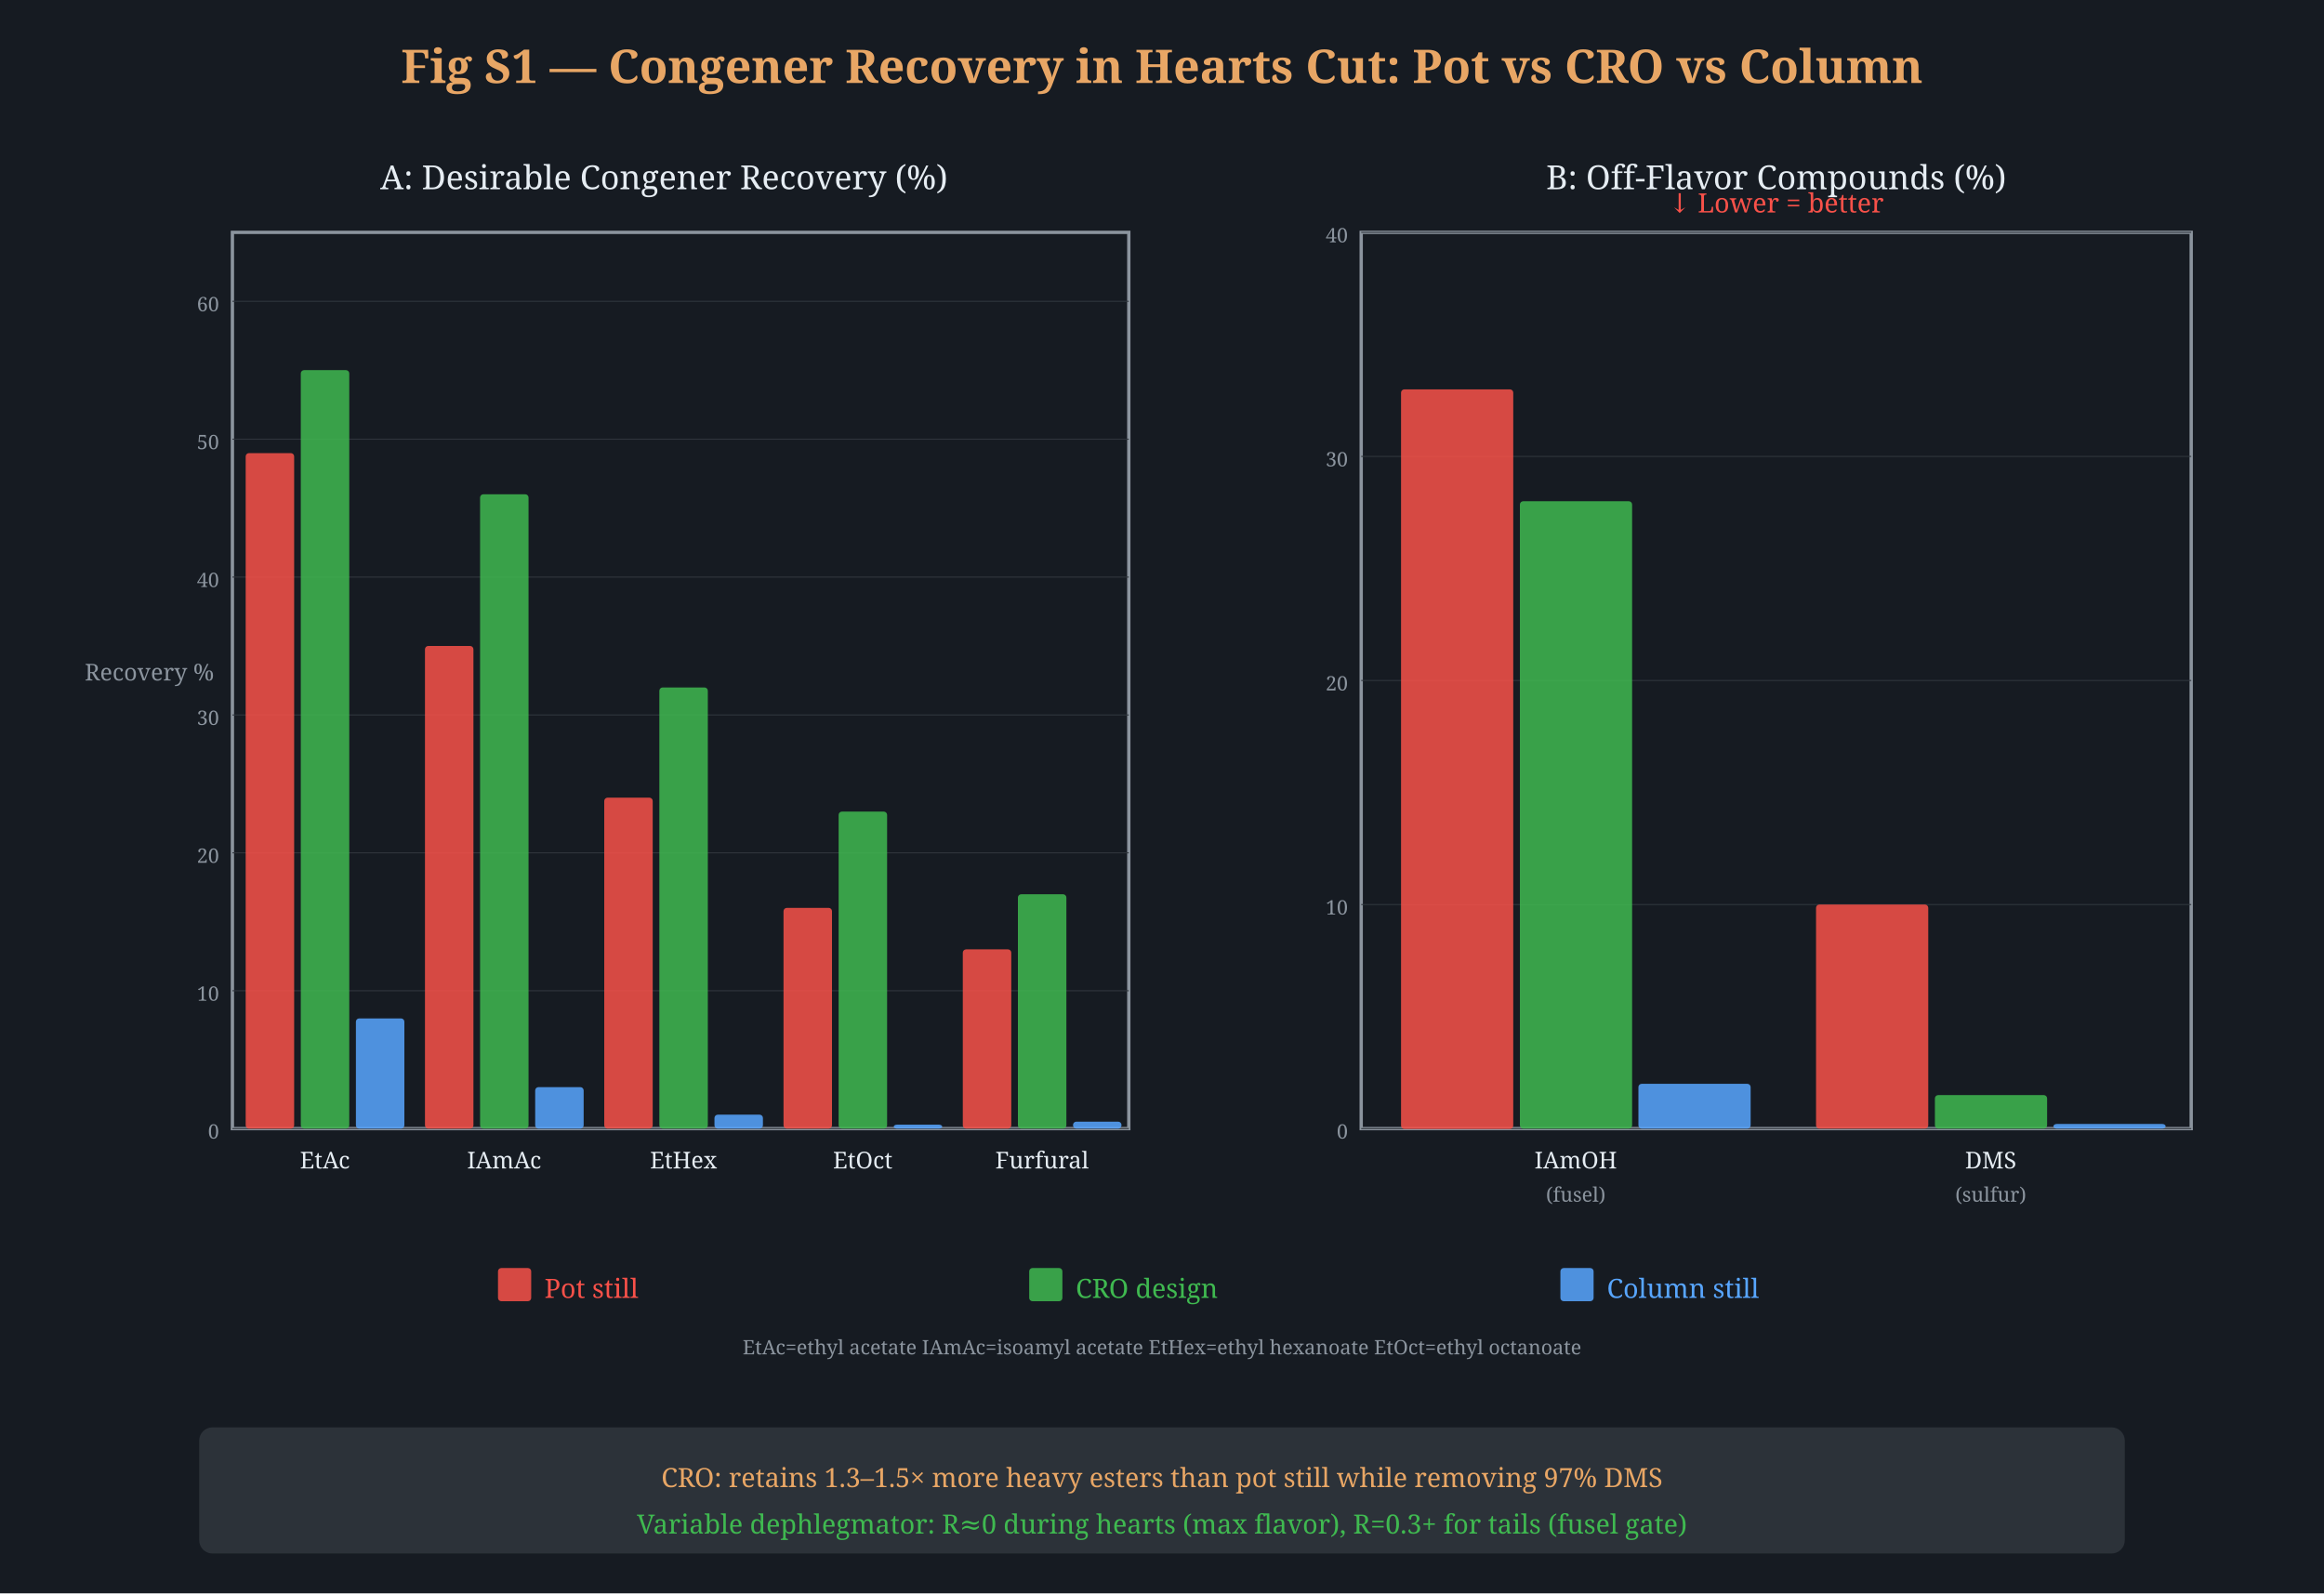
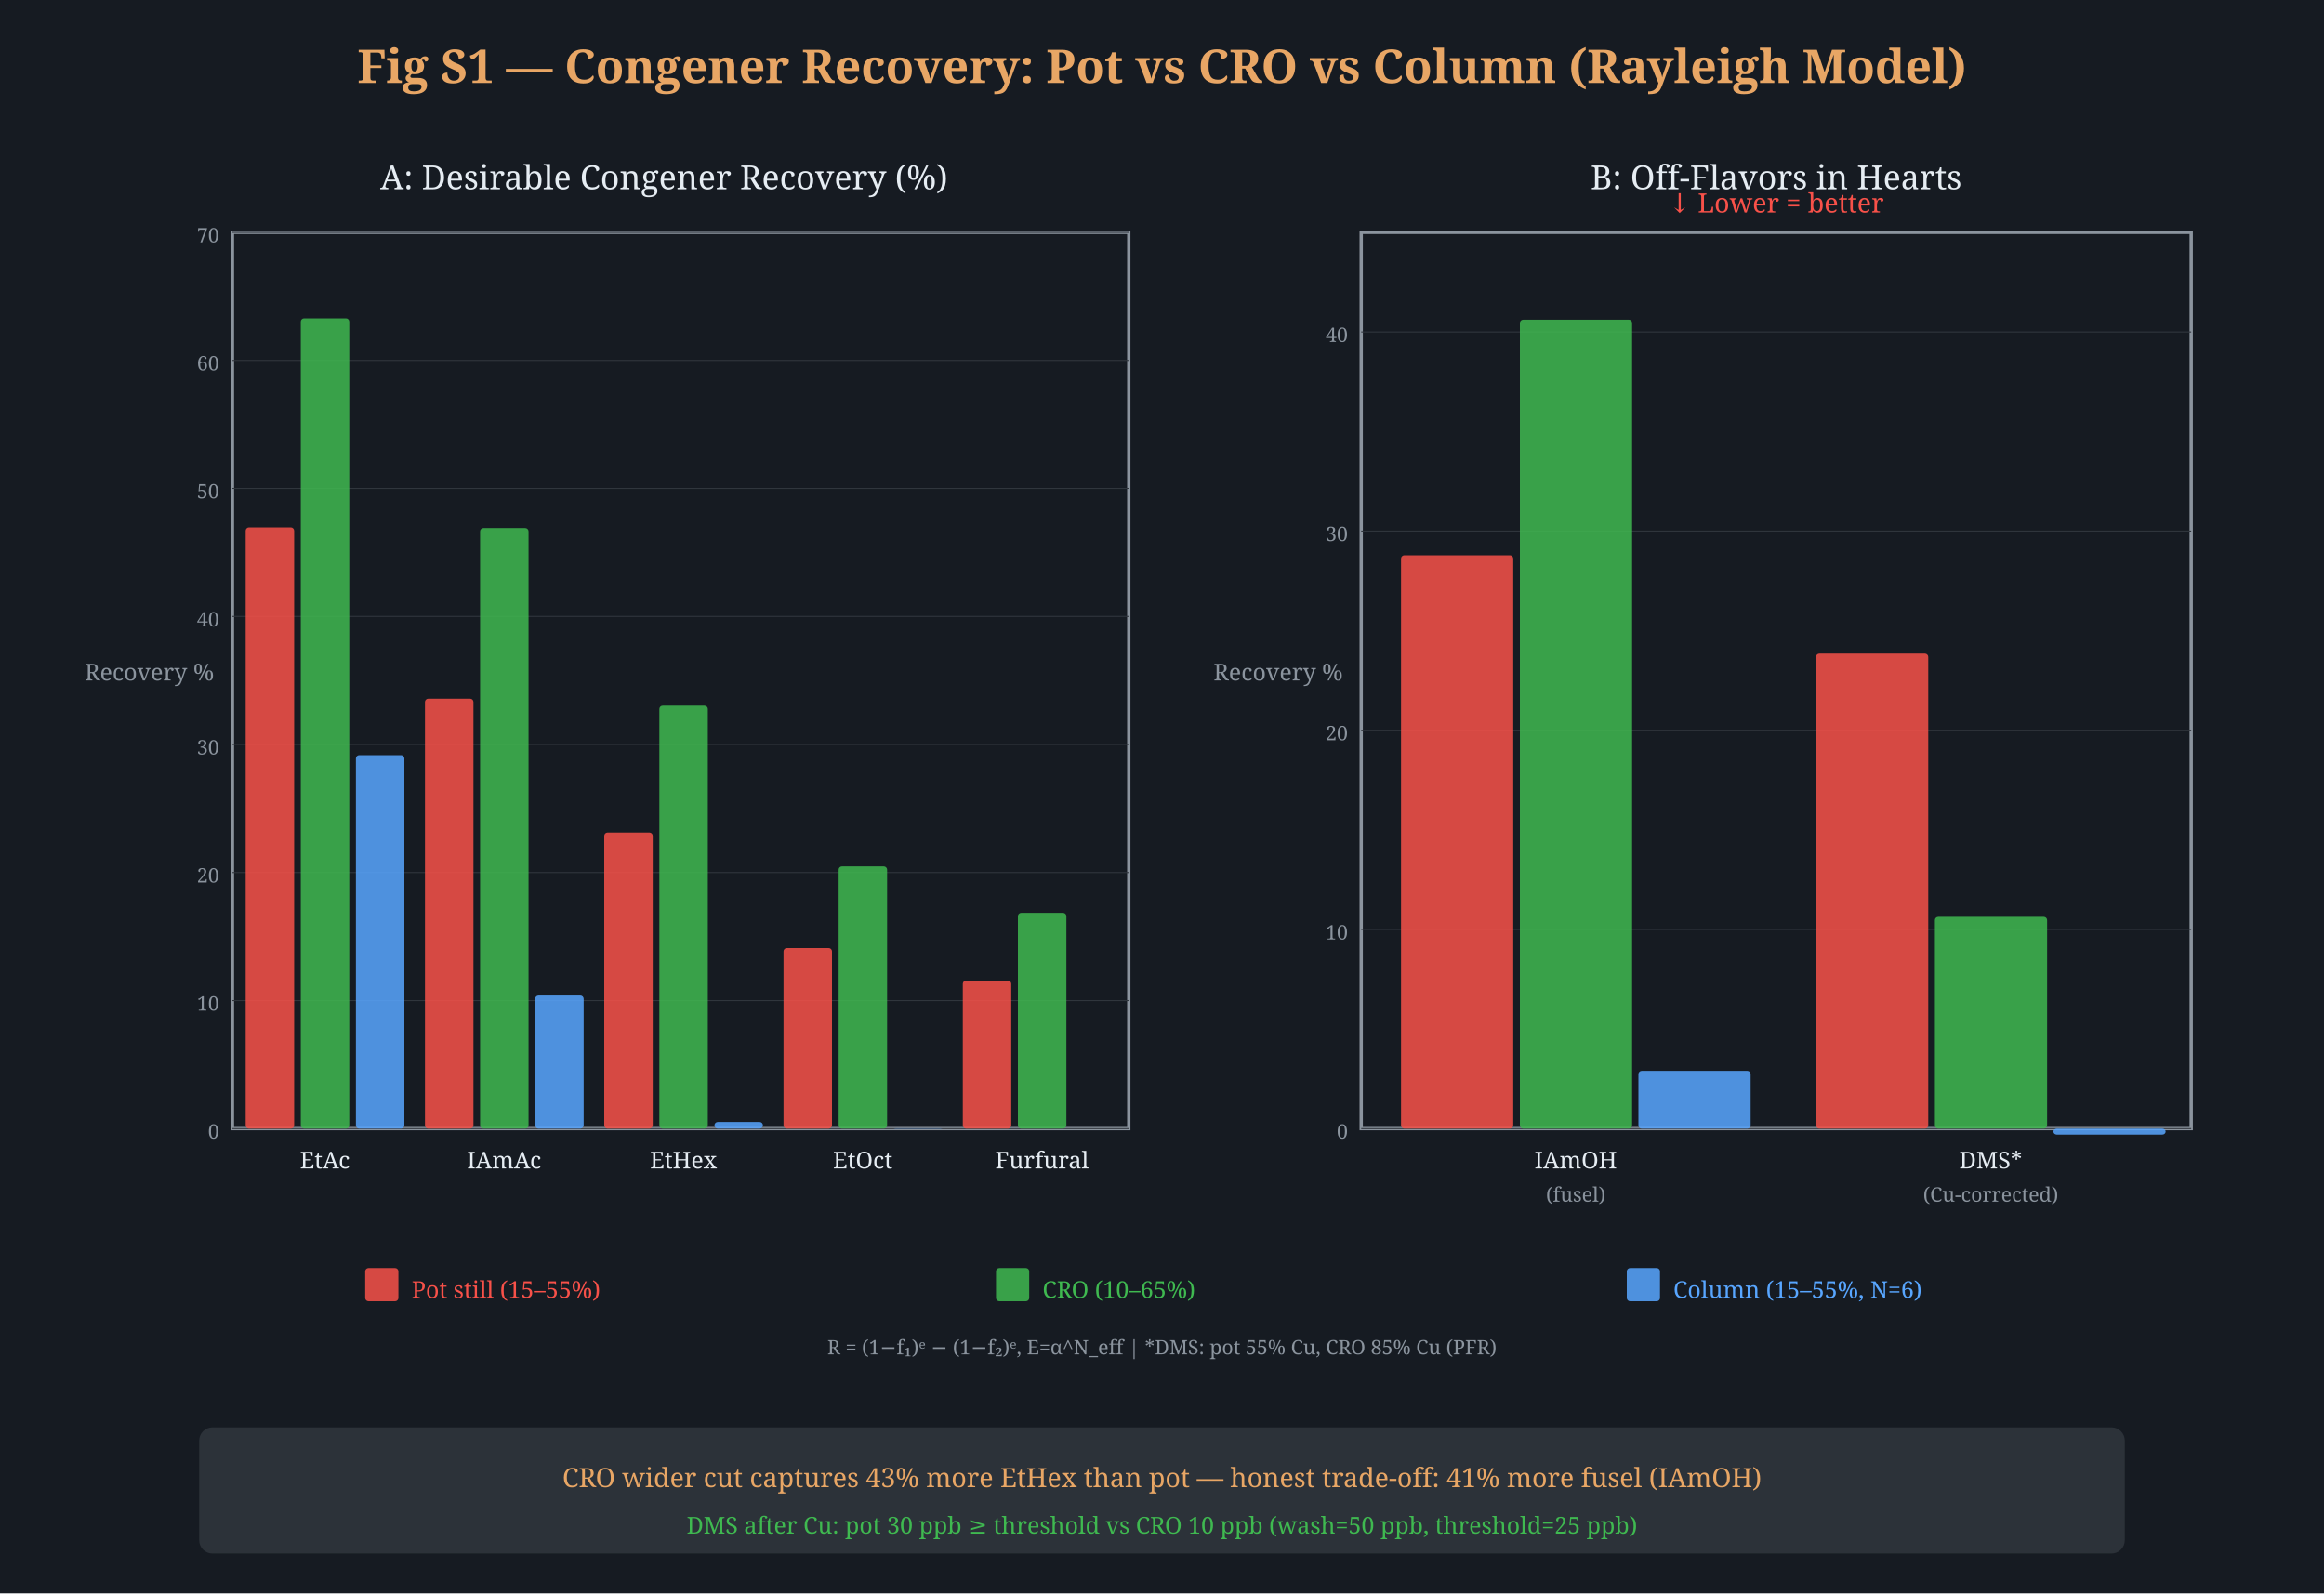
<svg xmlns="http://www.w3.org/2000/svg" viewBox="0 0 700 480" style="background:#161b22;font-family:Georgia,serif">
  <rect width="700" height="480" fill="#161b22" />
-   <text x="350" y="25" fill="#e8a665" font-size="14" text-anchor="middle" font-weight="bold">Fig S1 — Congener Recovery in Hearts Cut: Pot vs CRO vs Column</text>
+   <text x="350" y="25" fill="#e8a665" font-size="14" text-anchor="middle" font-weight="bold">Fig S1 — Congener Recovery: Pot vs CRO vs Column (Rayleigh Model)</text>
  <text x="200" y="57" fill="#e6edf3" font-size="10" text-anchor="middle">A: Desirable Congener Recovery (%)</text>
  <rect x="70" y="70" width="270" height="270" fill="none" stroke="#8b949e" stroke-width="1" />
  <line x1="70" y1="340" x2="340" y2="340" stroke="#30363d" stroke-width="0.3" />
  <text x="66" y="343" fill="#8b949e" font-size="6" text-anchor="end">0</text>
-   <line x1="70" y1="298.462" x2="340" y2="298.462" stroke="#30363d" stroke-width="0.3" />
-   <text x="66" y="301.462" fill="#8b949e" font-size="6" text-anchor="end">10</text>
-   <line x1="70" y1="256.923" x2="340" y2="256.923" stroke="#30363d" stroke-width="0.3" />
-   <text x="66" y="259.923" fill="#8b949e" font-size="6" text-anchor="end">20</text>
-   <line x1="70" y1="215.385" x2="340" y2="215.385" stroke="#30363d" stroke-width="0.3" />
-   <text x="66" y="218.385" fill="#8b949e" font-size="6" text-anchor="end">30</text>
-   <line x1="70" y1="173.846" x2="340" y2="173.846" stroke="#30363d" stroke-width="0.3" />
-   <text x="66" y="176.846" fill="#8b949e" font-size="6" text-anchor="end">40</text>
-   <line x1="70" y1="132.308" x2="340" y2="132.308" stroke="#30363d" stroke-width="0.3" />
-   <text x="66" y="135.308" fill="#8b949e" font-size="6" text-anchor="end">50</text>
-   <line x1="70" y1="90.769" x2="340" y2="90.769" stroke="#30363d" stroke-width="0.3" />
-   <text x="66" y="93.769" fill="#8b949e" font-size="6" text-anchor="end">60</text>
+   <line x1="70" y1="301.429" x2="340" y2="301.429" stroke="#30363d" stroke-width="0.3" />
+   <text x="66" y="304.429" fill="#8b949e" font-size="6" text-anchor="end">10</text>
+   <line x1="70" y1="262.857" x2="340" y2="262.857" stroke="#30363d" stroke-width="0.3" />
+   <text x="66" y="265.857" fill="#8b949e" font-size="6" text-anchor="end">20</text>
+   <line x1="70" y1="224.286" x2="340" y2="224.286" stroke="#30363d" stroke-width="0.3" />
+   <text x="66" y="227.286" fill="#8b949e" font-size="6" text-anchor="end">30</text>
+   <line x1="70" y1="185.714" x2="340" y2="185.714" stroke="#30363d" stroke-width="0.3" />
+   <text x="66" y="188.714" fill="#8b949e" font-size="6" text-anchor="end">40</text>
+   <line x1="70" y1="147.143" x2="340" y2="147.143" stroke="#30363d" stroke-width="0.3" />
+   <text x="66" y="150.143" fill="#8b949e" font-size="6" text-anchor="end">50</text>
+   <line x1="70" y1="108.571" x2="340" y2="108.571" stroke="#30363d" stroke-width="0.3" />
+   <text x="66" y="111.571" fill="#8b949e" font-size="6" text-anchor="end">60</text>
+   <line x1="70" y1="70" x2="340" y2="70" stroke="#30363d" stroke-width="0.3" />
+   <text x="66" y="73" fill="#8b949e" font-size="6" text-anchor="end">70</text>
  <text x="45" y="205" fill="#8b949e" font-size="7" text-anchor="middle">Recovery %</text>
-   <rect x="74.0" y="136.5" width="14.6" height="203.5" fill="#f85149" opacity="0.85" rx="1" />
-   <rect x="90.6" y="111.5" width="14.6" height="228.5" fill="#3fb950" opacity="0.85" rx="1" />
-   <rect x="107.2" y="306.8" width="14.6" height="33.2" fill="#58a6ff" opacity="0.85" rx="1" />
+   <rect x="74.0" y="158.9" width="14.6" height="181.1" fill="#f85149" opacity="0.85" rx="1" />
+   <rect x="90.6" y="95.9" width="14.6" height="244.1" fill="#3fb950" opacity="0.85" rx="1" />
+   <rect x="107.2" y="227.5" width="14.6" height="112.5" fill="#58a6ff" opacity="0.85" rx="1" />
  <text x="97.87" y="352" fill="#e6edf3" font-size="7" text-anchor="middle">EtAc</text>
-   <rect x="128.0" y="194.6" width="14.6" height="145.4" fill="#f85149" opacity="0.85" rx="1" />
-   <rect x="144.6" y="148.9" width="14.6" height="191.1" fill="#3fb950" opacity="0.85" rx="1" />
-   <rect x="161.2" y="327.5" width="14.6" height="12.5" fill="#58a6ff" opacity="0.85" rx="1" />
+   <rect x="128.0" y="210.5" width="14.6" height="129.5" fill="#f85149" opacity="0.85" rx="1" />
+   <rect x="144.6" y="159.1" width="14.6" height="180.9" fill="#3fb950" opacity="0.85" rx="1" />
+   <rect x="161.2" y="299.9" width="14.6" height="40.1" fill="#58a6ff" opacity="0.85" rx="1" />
  <text x="151.87" y="352" fill="#e6edf3" font-size="7" text-anchor="middle">IAmAc</text>
-   <rect x="182.0" y="240.3" width="14.6" height="99.7" fill="#f85149" opacity="0.85" rx="1" />
-   <rect x="198.6" y="207.1" width="14.6" height="132.9" fill="#3fb950" opacity="0.85" rx="1" />
-   <rect x="215.2" y="335.8" width="14.6" height="4.2" fill="#58a6ff" opacity="0.85" rx="1" />
+   <rect x="182.0" y="250.8" width="14.6" height="89.2" fill="#f85149" opacity="0.85" rx="1" />
+   <rect x="198.6" y="212.6" width="14.6" height="127.4" fill="#3fb950" opacity="0.85" rx="1" />
+   <rect x="215.2" y="338.0" width="14.6" height="2.0" fill="#58a6ff" opacity="0.85" rx="1" />
  <text x="205.87" y="352" fill="#e6edf3" font-size="7" text-anchor="middle">EtHex</text>
-   <rect x="236.0" y="273.5" width="14.6" height="66.5" fill="#f85149" opacity="0.85" rx="1" />
-   <rect x="252.6" y="244.5" width="14.6" height="95.5" fill="#3fb950" opacity="0.85" rx="1" />
-   <rect x="269.2" y="338.8" width="14.6" height="1.2" fill="#58a6ff" opacity="0.85" rx="1" />
+   <rect x="236.0" y="285.6" width="14.6" height="54.4" fill="#f85149" opacity="0.85" rx="1" />
+   <rect x="252.6" y="261.0" width="14.6" height="79.0" fill="#3fb950" opacity="0.85" rx="1" />
+   <rect x="269.2" y="339.9" width="14.6" height="0.1" fill="#58a6ff" opacity="0.85" rx="1" />
  <text x="259.87" y="352" fill="#e6edf3" font-size="7" text-anchor="middle">EtOct</text>
-   <rect x="290.0" y="286.0" width="14.6" height="54.0" fill="#f85149" opacity="0.85" rx="1" />
-   <rect x="306.6" y="269.4" width="14.6" height="70.6" fill="#3fb950" opacity="0.85" rx="1" />
-   <rect x="323.2" y="337.9" width="14.6" height="2.1" fill="#58a6ff" opacity="0.85" rx="1" />
+   <rect x="290.0" y="295.4" width="14.6" height="44.6" fill="#f85149" opacity="0.85" rx="1" />
+   <rect x="306.6" y="275.0" width="14.6" height="65.0" fill="#3fb950" opacity="0.85" rx="1" />
+   <rect x="323.2" y="340.0" width="14.6" height="0.0" fill="#58a6ff" opacity="0.85" rx="1" />
  <text x="313.87" y="352" fill="#e6edf3" font-size="7" text-anchor="middle">Furfural</text>
-   <text x="535" y="57" fill="#e6edf3" font-size="10" text-anchor="middle">B: Off-Flavor Compounds (%)</text>
+   <text x="535" y="57" fill="#e6edf3" font-size="10" text-anchor="middle">B: Off-Flavors in Hearts</text>
  <rect x="410" y="70" width="250" height="270" fill="none" stroke="#8b949e" stroke-width="1" />
  <line x1="410" y1="340" x2="660" y2="340" stroke="#30363d" stroke-width="0.3" />
  <text x="406" y="343" fill="#8b949e" font-size="6" text-anchor="end">0</text>
-   <line x1="410" y1="272.5" x2="660" y2="272.5" stroke="#30363d" stroke-width="0.3" />
-   <text x="406" y="275.5" fill="#8b949e" font-size="6" text-anchor="end">10</text>
-   <line x1="410" y1="205" x2="660" y2="205" stroke="#30363d" stroke-width="0.3" />
-   <text x="406" y="208" fill="#8b949e" font-size="6" text-anchor="end">20</text>
-   <line x1="410" y1="137.5" x2="660" y2="137.5" stroke="#30363d" stroke-width="0.3" />
-   <text x="406" y="140.5" fill="#8b949e" font-size="6" text-anchor="end">30</text>
-   <line x1="410" y1="70" x2="660" y2="70" stroke="#30363d" stroke-width="0.3" />
-   <text x="406" y="73" fill="#8b949e" font-size="6" text-anchor="end">40</text>
+   <line x1="410" y1="280" x2="660" y2="280" stroke="#30363d" stroke-width="0.3" />
+   <text x="406" y="283" fill="#8b949e" font-size="6" text-anchor="end">10</text>
+   <line x1="410" y1="220" x2="660" y2="220" stroke="#30363d" stroke-width="0.3" />
+   <text x="406" y="223" fill="#8b949e" font-size="6" text-anchor="end">20</text>
+   <line x1="410" y1="160" x2="660" y2="160" stroke="#30363d" stroke-width="0.3" />
+   <text x="406" y="163" fill="#8b949e" font-size="6" text-anchor="end">30</text>
+   <line x1="410" y1="100" x2="660" y2="100" stroke="#30363d" stroke-width="0.3" />
+   <text x="406" y="103" fill="#8b949e" font-size="6" text-anchor="end">40</text>
  <text x="535" y="64" fill="#f85149" font-size="8" text-anchor="middle">↓ Lower = better</text>
-   <rect x="422.0" y="117.3" width="33.8" height="222.8" fill="#f85149" opacity="0.85" rx="1" />
-   <rect x="457.8" y="151.0" width="33.8" height="189.0" fill="#3fb950" opacity="0.85" rx="1" />
-   <rect x="493.5" y="326.5" width="33.8" height="13.5" fill="#58a6ff" opacity="0.85" rx="1" />
+   <text x="385" y="205" fill="#8b949e" font-size="7" text-anchor="middle">Recovery %</text>
+   <rect x="422.0" y="167.3" width="33.8" height="172.7" fill="#f85149" opacity="0.85" rx="1" />
+   <rect x="457.8" y="96.3" width="33.8" height="243.7" fill="#3fb950" opacity="0.85" rx="1" />
+   <rect x="493.5" y="322.6" width="33.8" height="17.4" fill="#58a6ff" opacity="0.85" rx="1" />
  <text x="474.625" y="352" fill="#e6edf3" font-size="7" text-anchor="middle">IAmOH</text>
  <text x="474.625" y="362" fill="#8b949e" font-size="6" text-anchor="middle">(fusel)</text>
-   <rect x="547.0" y="272.5" width="33.8" height="67.5" fill="#f85149" opacity="0.85" rx="1" />
-   <rect x="582.8" y="329.9" width="33.8" height="10.1" fill="#3fb950" opacity="0.85" rx="1" />
-   <rect x="618.5" y="338.6" width="33.8" height="1.4" fill="#58a6ff" opacity="0.85" rx="1" />
-   <text x="599.625" y="352" fill="#e6edf3" font-size="7" text-anchor="middle">DMS</text>
-   <text x="599.625" y="362" fill="#8b949e" font-size="6" text-anchor="middle">(sulfur)</text>
-   <rect x="150" y="382" width="10" height="10" fill="#f85149" opacity="0.85" rx="1" />
-   <text x="164" y="391" fill="#f85149" font-size="8" text-anchor="start">Pot still</text>
-   <rect x="310" y="382" width="10" height="10" fill="#3fb950" opacity="0.85" rx="1" />
-   <text x="324" y="391" fill="#3fb950" font-size="8" text-anchor="start">CRO design</text>
-   <rect x="470" y="382" width="10" height="10" fill="#58a6ff" opacity="0.85" rx="1" />
-   <text x="484" y="391" fill="#58a6ff" font-size="8" text-anchor="start">Column still</text>
-   <text x="350" y="408" fill="#8b949e" font-size="6" text-anchor="middle">EtAc=ethyl acetate  IAmAc=isoamyl acetate  EtHex=ethyl hexanoate  EtOct=ethyl octanoate</text>
+   <rect x="547.0" y="196.9" width="33.8" height="143.1" fill="#f85149" opacity="0.85" rx="1" />
+   <rect x="582.8" y="276.2" width="33.8" height="63.8" fill="#3fb950" opacity="0.85" rx="1" />
+   <rect x="618.5" y="340.0" width="33.8" height="1.8" fill="#58a6ff" opacity="0.85" rx="1" />
+   <text x="599.625" y="352" fill="#e6edf3" font-size="7" text-anchor="middle">DMS*</text>
+   <text x="599.625" y="362" fill="#8b949e" font-size="6" text-anchor="middle">(Cu-corrected)</text>
+   <rect x="110" y="382" width="10" height="10" fill="#f85149" opacity="0.85" rx="1" />
+   <text x="124" y="391" fill="#f85149" font-size="7" text-anchor="start">Pot still (15–55%)</text>
+   <rect x="300" y="382" width="10" height="10" fill="#3fb950" opacity="0.85" rx="1" />
+   <text x="314" y="391" fill="#3fb950" font-size="7" text-anchor="start">CRO (10–65%)</text>
+   <rect x="490" y="382" width="10" height="10" fill="#58a6ff" opacity="0.85" rx="1" />
+   <text x="504" y="391" fill="#58a6ff" font-size="7" text-anchor="start">Column (15–55%, N=6)</text>
+   <text x="350" y="408" fill="#8b949e" font-size="6" text-anchor="middle">R = (1−f₁)ᵉ − (1−f₂)ᵉ, E=α^N_eff | *DMS: pot 55% Cu, CRO 85% Cu (PFR)</text>
  <rect x="60" y="430" width="580" height="38" rx="4" fill="#30363d" opacity="0.85" />
-   <text x="350" y="448" fill="#e8a665" font-size="8" text-anchor="middle">CRO: retains 1.3–1.5× more heavy esters than pot still while removing 97% DMS</text>
-   <text x="350" y="462" fill="#3fb950" font-size="8" text-anchor="middle">Variable dephlegmator: R≈0 during hearts (max flavor), R=0.3+ for tails (fusel gate)</text>
+   <text x="350" y="448" fill="#e8a665" font-size="8" text-anchor="middle">CRO wider cut captures 43% more EtHex than pot — honest trade-off: 41% more fusel (IAmOH)</text>
+   <text x="350" y="462" fill="#3fb950" font-size="7" text-anchor="middle">DMS after Cu: pot 30 ppb ≥ threshold vs CRO 10 ppb (wash=50 ppb, threshold=25 ppb)</text>
</svg>
